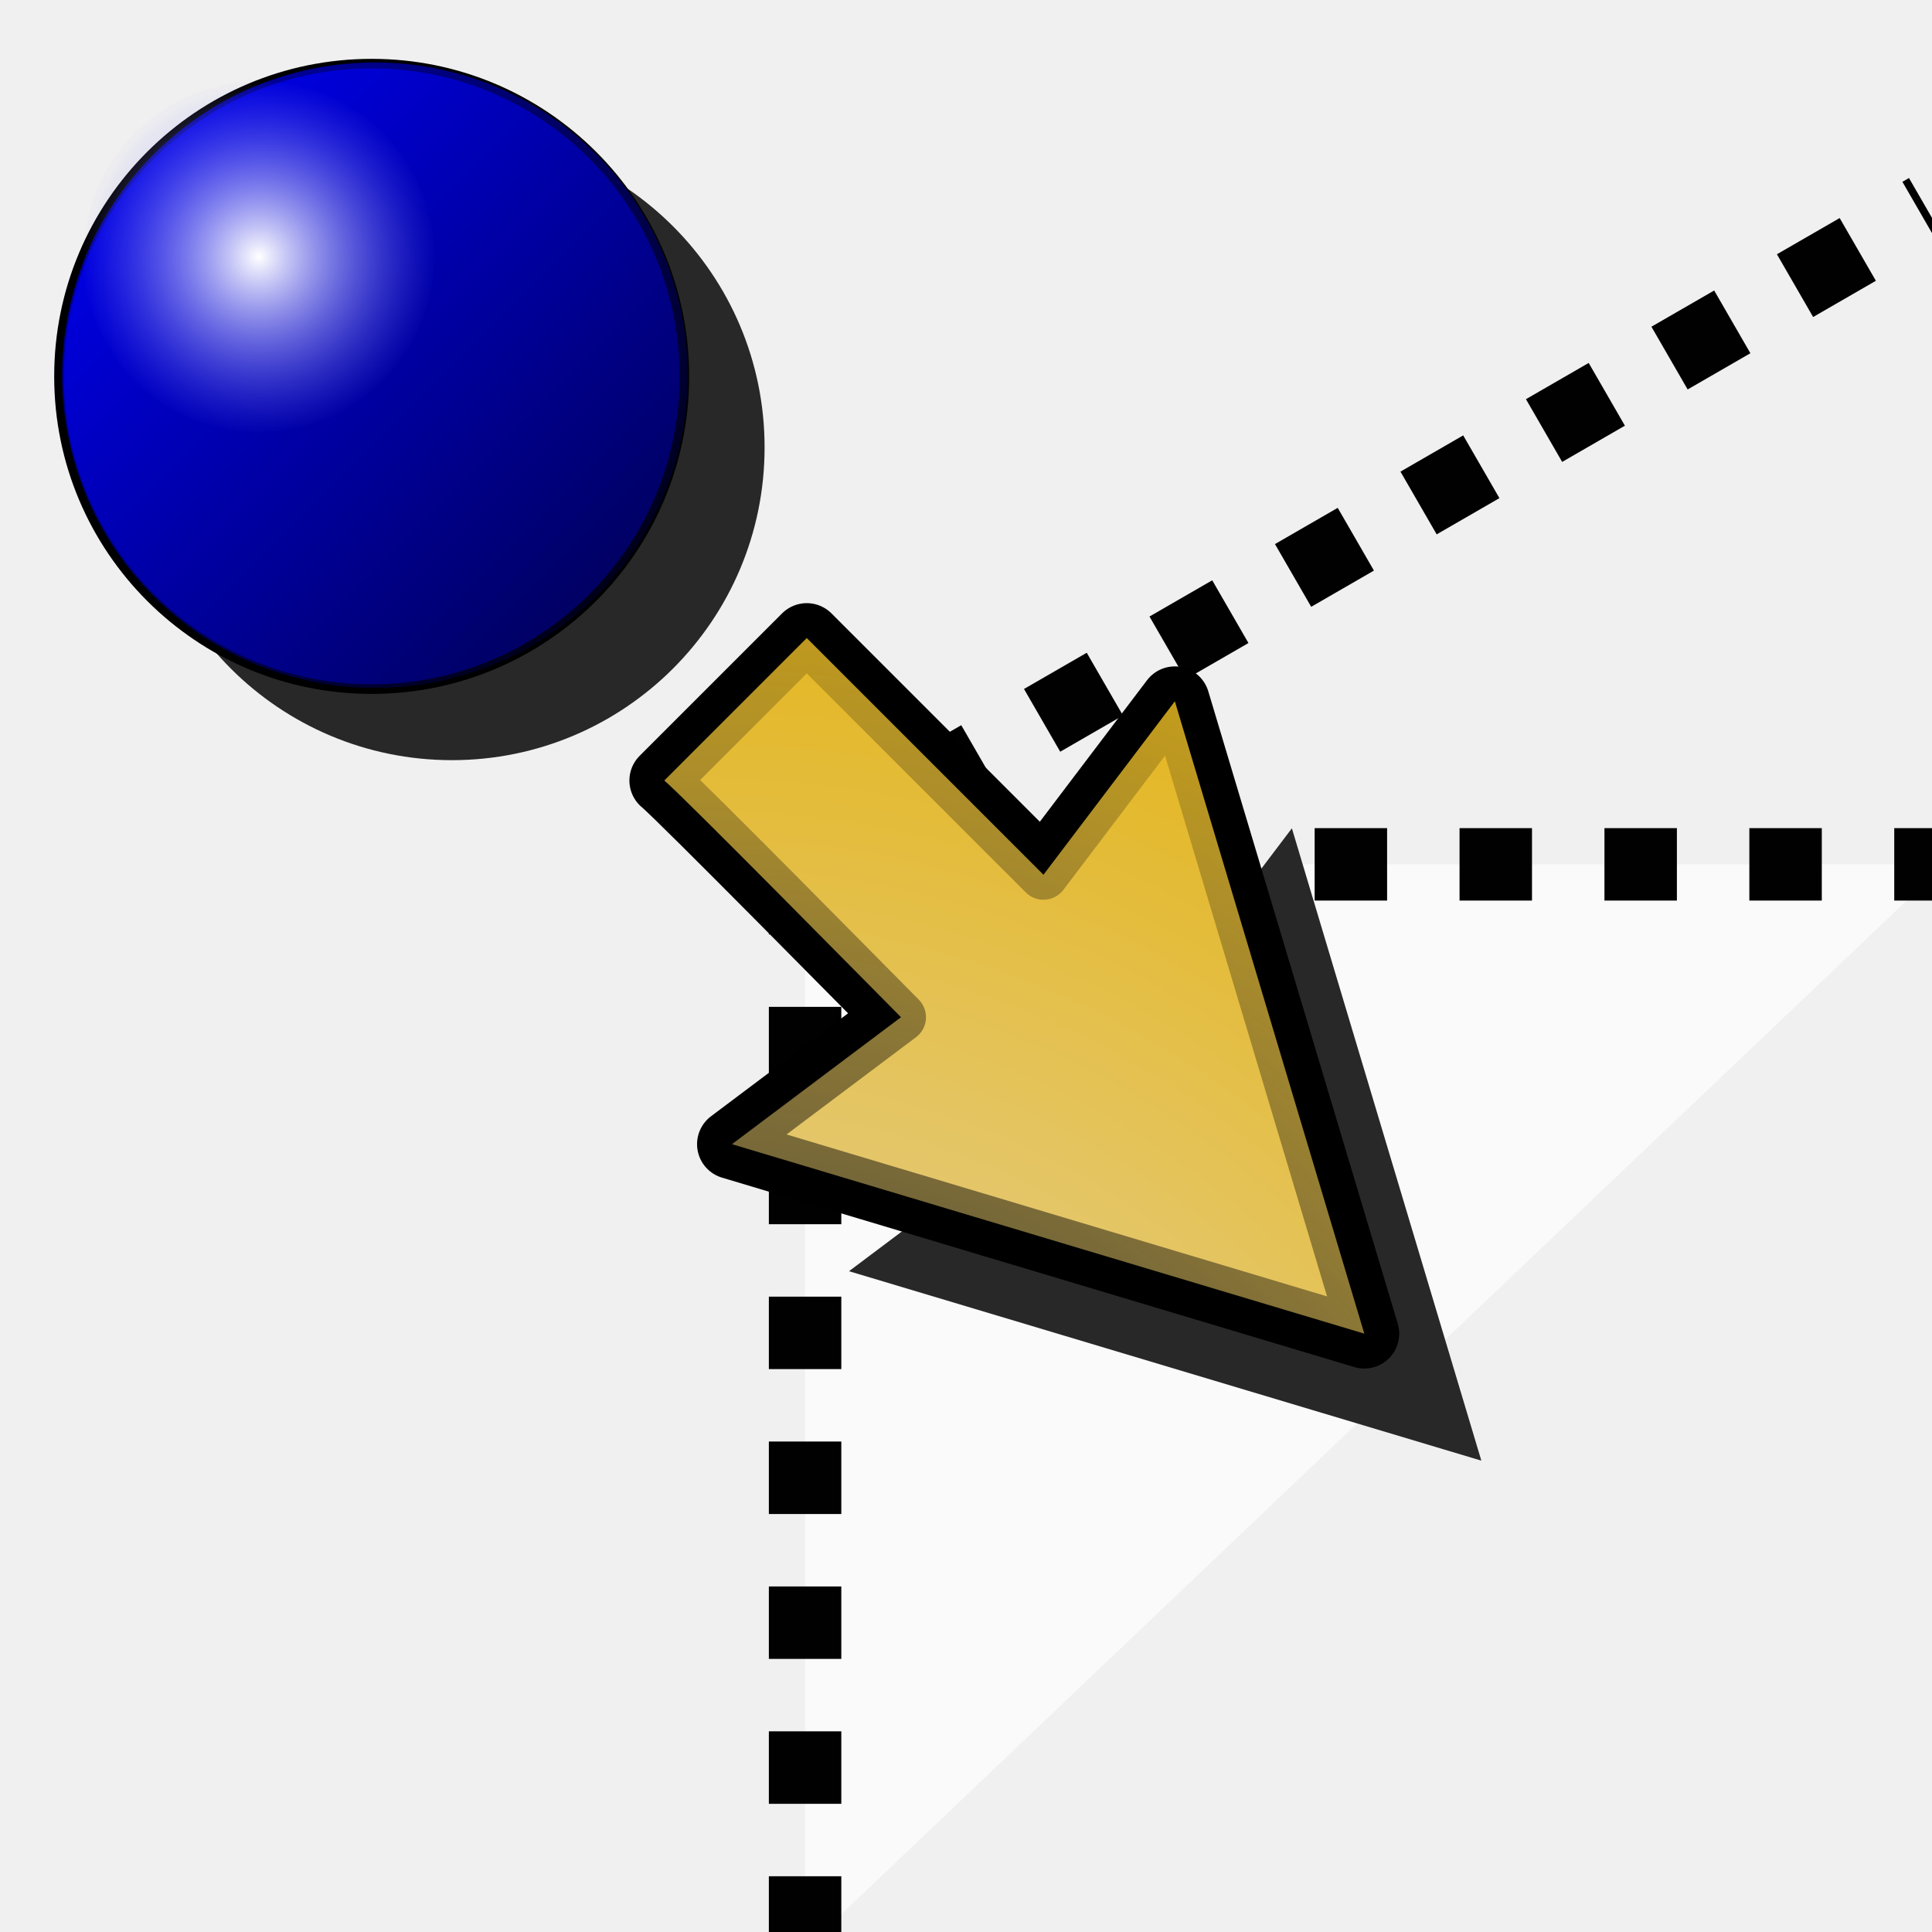
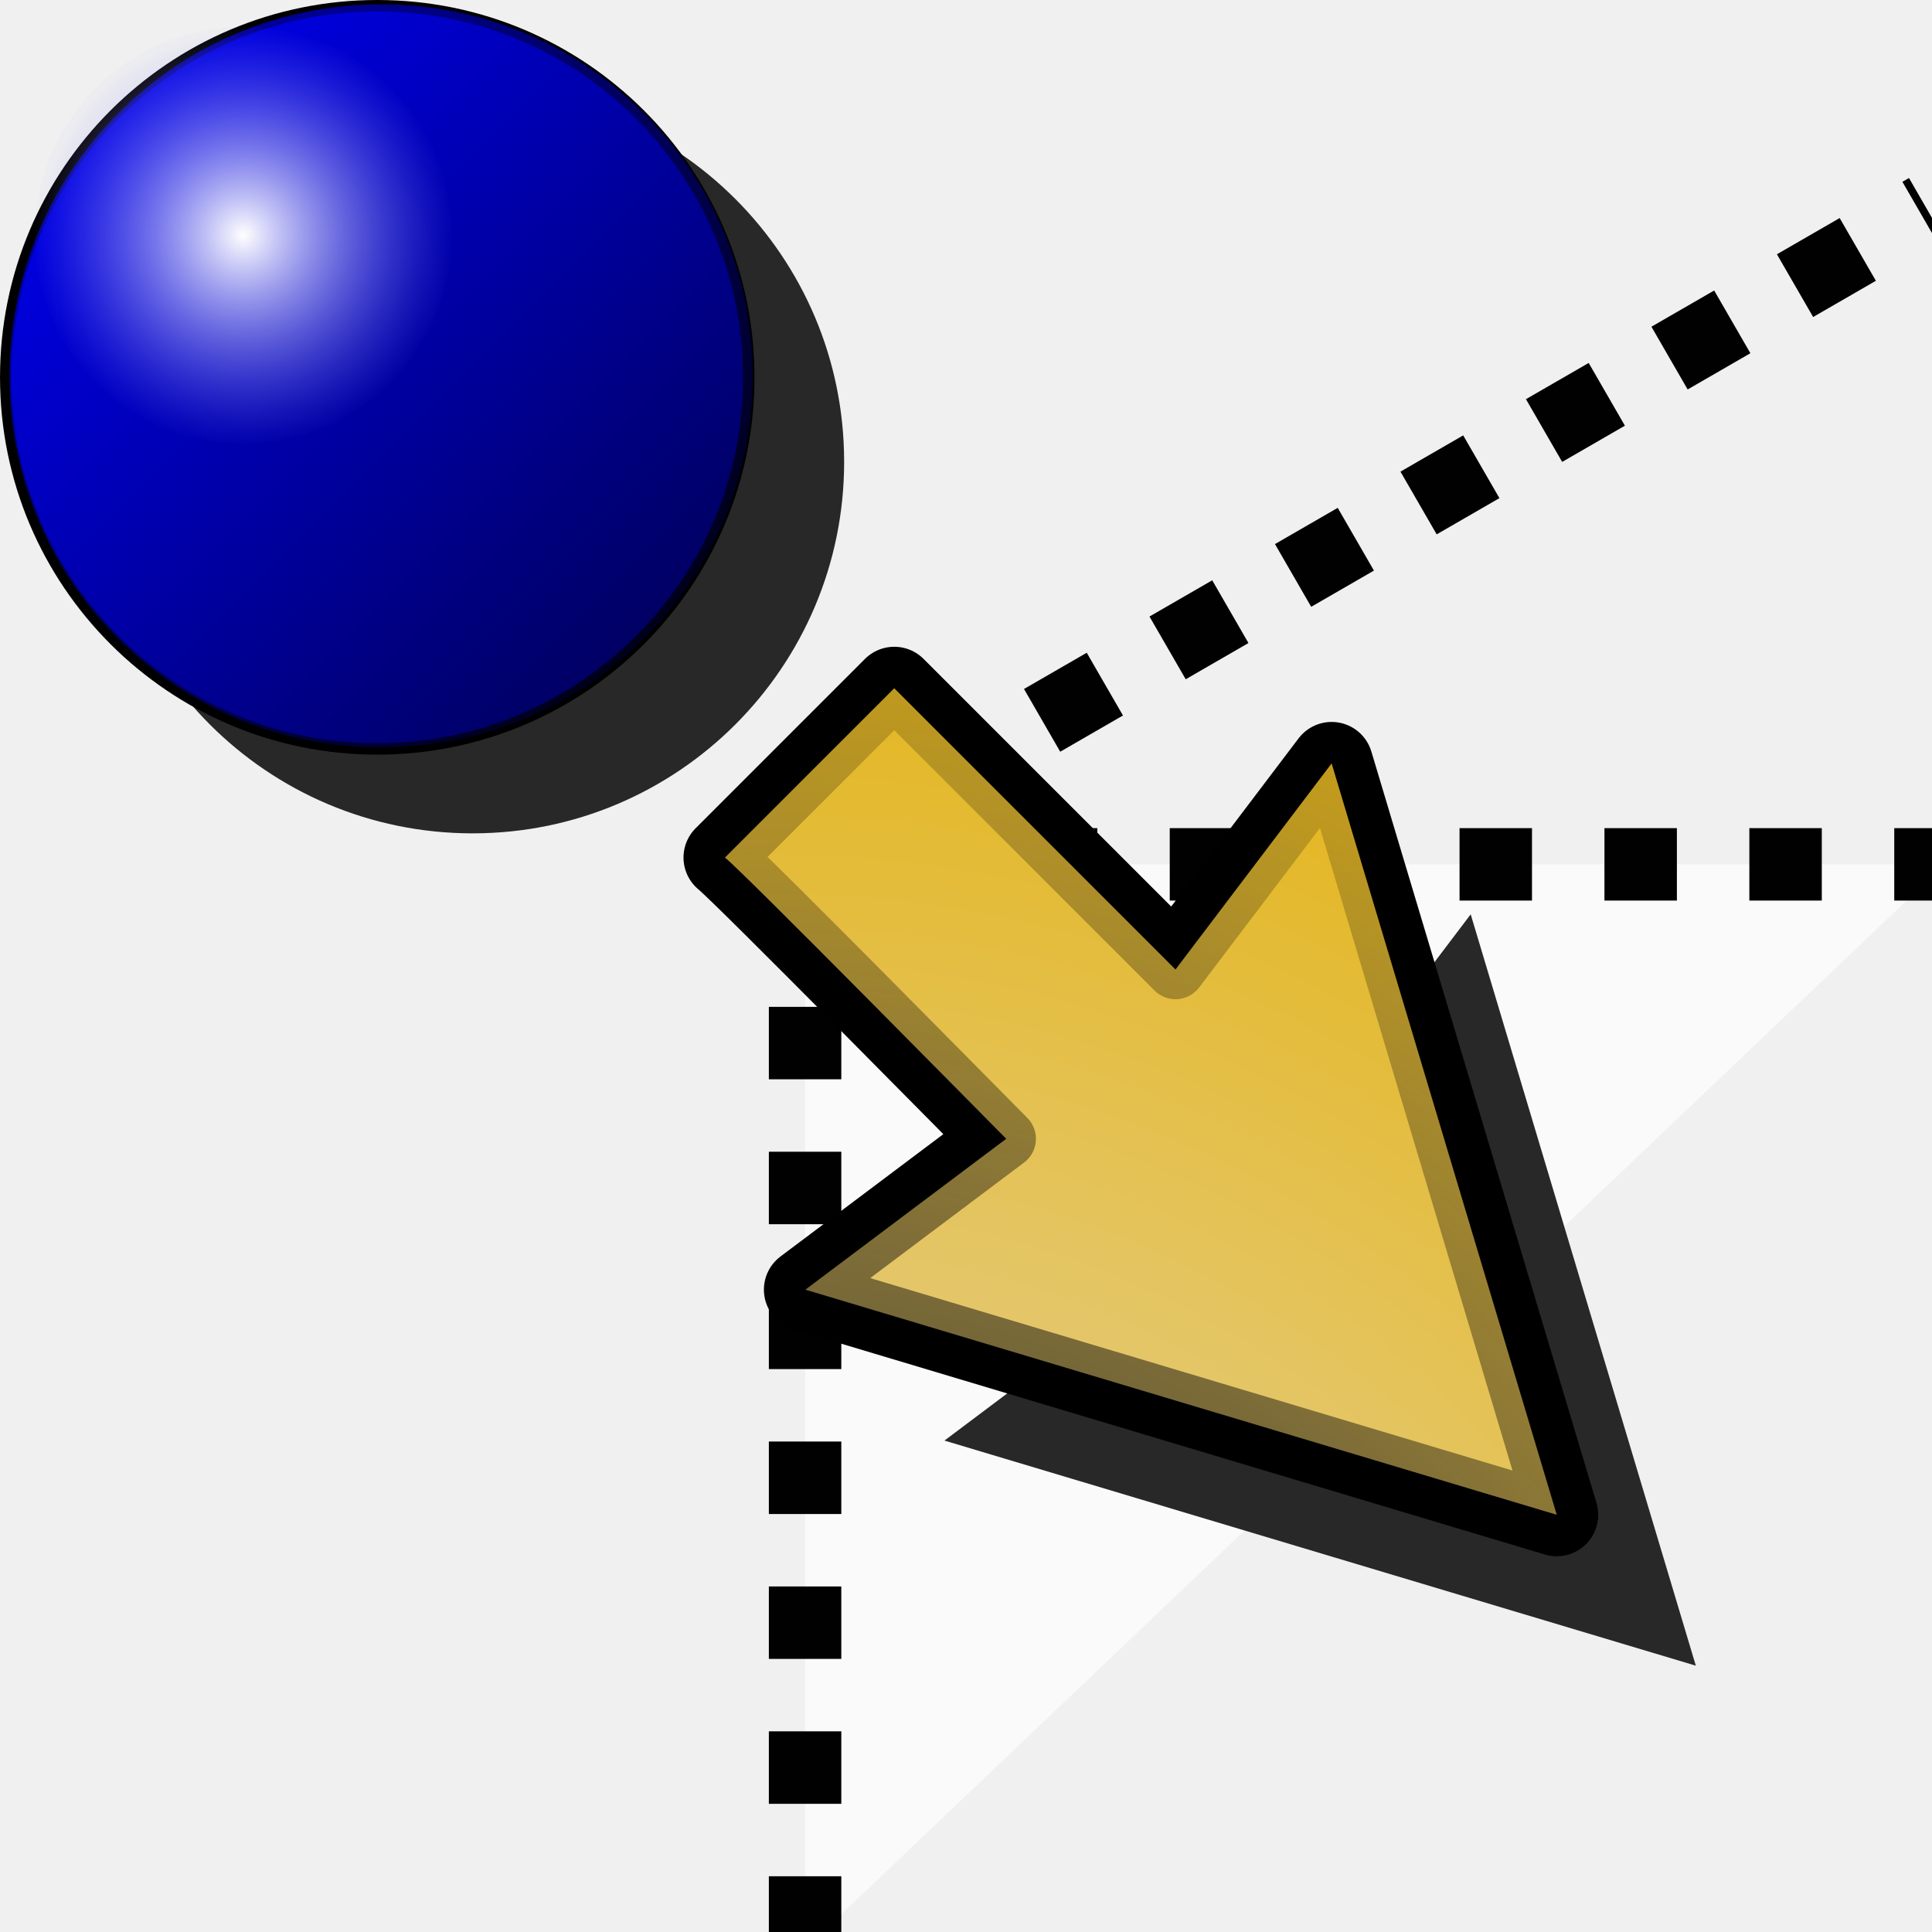
<svg xmlns="http://www.w3.org/2000/svg" xmlns:xlink="http://www.w3.org/1999/xlink" version="1.0" width="100" height="100" id="svg2">
  <defs id="defs4">
    <linearGradient id="linearGradient3189">
      <stop style="stop-color:#000000;stop-opacity:1;" offset="0" id="stop3191" />
      <stop style="stop-color:#000000;stop-opacity:0;" offset="1" id="stop3193" />
    </linearGradient>
    <radialGradient xlink:href="#linearGradient3189" id="radialGradient4239" gradientUnits="userSpaceOnUse" gradientTransform="matrix(-1.709378,0,0,1.91594,131.4157,2.94471)" cx="50.059" cy="48.854" fx="50.059" fy="48.854" r="42.138" />
    <linearGradient id="linearGradient3197">
      <stop style="stop-color:#e4e1e1;stop-opacity:1;" offset="0" id="stop3199" />
      <stop style="stop-color:#e4af00;stop-opacity:1;" offset="1" id="stop3201" />
    </linearGradient>
    <radialGradient xlink:href="#linearGradient3197" id="radialGradient4237" gradientUnits="userSpaceOnUse" gradientTransform="matrix(-1.709378,0,0,1.91594,131.4157,2.94471)" cx="50.059" cy="48.854" fx="50.059" fy="48.854" r="42.138" />
    <linearGradient id="linearGradient3384">
      <stop style="stop-color:#0000ff;stop-opacity:1;" offset="0" id="stop3386" />
      <stop style="stop-color:#000000;stop-opacity:1" offset="1" id="stop3388" />
    </linearGradient>
    <linearGradient id="linearGradient3252">
      <stop style="stop-color:#ffffff;stop-opacity:1" offset="0" id="stop3254" />
      <stop style="stop-color:#7f7fff;stop-opacity:0;" offset="1" id="stop3256" />
    </linearGradient>
    <radialGradient xlink:href="#linearGradient3252" id="radialGradient3562" gradientUnits="userSpaceOnUse" gradientTransform="matrix(0.2134373,0,0,0.2134373,19.80521,5.961047)" cx="58.012" cy="63.346" fx="58.012" fy="63.346" r="33.113" />
    <linearGradient xlink:href="#linearGradient3384" id="linearGradient3565" gradientUnits="userSpaceOnUse" gradientTransform="matrix(0.2688926,0.2688926,-0.2688926,0.2688926,38.22773,-8.449435)" x1="25.398" y1="63.346" x2="90.625" y2="63.346" />
-     <radialGradient xlink:href="#linearGradient3252" id="radialGradient2186" gradientUnits="userSpaceOnUse" gradientTransform="matrix(0.2785371,0,0,0.2785371,18.50361,4.230606)" cx="-18.344" cy="32.51" fx="-18.344" fy="32.51" r="33.113" />
-     <linearGradient xlink:href="#linearGradient3384" id="linearGradient2189" gradientUnits="userSpaceOnUse" gradientTransform="matrix(0.3509067,0.3509067,-0.3509067,0.3509067,42.54512,-14.57517)" x1="-30.659" y1="81.412" x2="61.597" y2="81.412" />
+     <radialGradient xlink:href="#linearGradient3252" id="radialGradient2186" gradientUnits="userSpaceOnUse" gradientTransform="matrix(0.3309716,0,0,0.3309716,18.65413,1.408154)" cx="-18.344" cy="32.51" fx="-18.344" fy="32.51" r="33.113" />
+     <linearGradient xlink:href="#linearGradient3384" id="linearGradient2189" gradientUnits="userSpaceOnUse" gradientTransform="matrix(0.4169648,0.4169648,-0.4169648,0.4169648,47.22146,-20.93781)" x1="-30.659" y1="81.412" x2="61.597" y2="81.412" />
    <radialGradient xlink:href="#linearGradient3197" id="radialGradient4224" gradientUnits="userSpaceOnUse" gradientTransform="matrix(-1.996536,-1.996536,-2.237799,2.237799,219.7134,115.817)" cx="50.059" cy="48.854" fx="50.059" fy="48.854" r="42.138" />
    <radialGradient xlink:href="#linearGradient3189" id="radialGradient4226" gradientUnits="userSpaceOnUse" gradientTransform="matrix(-1.996536,-1.996536,-2.237799,2.237799,219.7134,115.817)" cx="50.059" cy="48.854" fx="50.059" fy="48.854" r="42.138" />
  </defs>
-   <path id="path6824" style="fill:#282828;fill-opacity:1;fill-rule:evenodd;stroke:none;stroke-width:0.38px;stroke-linecap:butt;stroke-linejoin:miter;stroke-opacity:1" d="M 39.575,23.158 C 39.577,32.098 32.33,39.346 23.391,39.346 C 14.451,39.346 7.205,32.098 7.206,23.158 C 7.205,14.219 14.451,6.971 23.391,6.971 C 32.33,6.971 39.577,14.219 39.575,23.158 L 39.575,23.158 z " />
-   <path id="path3474" style="fill:#0000ff;fill-opacity:1;fill-rule:evenodd;stroke:#000000;stroke-width:0.496px;stroke-linecap:butt;stroke-linejoin:miter;stroke-opacity:1" d="M 35.422,19.481 C 35.424,28.421 28.177,35.669 19.238,35.669 C 10.298,35.669 3.051,28.421 3.053,19.481 C 3.051,10.542 10.298,3.294 19.238,3.294 C 28.177,3.294 35.424,10.542 35.422,19.481 L 35.422,19.481 z " />
-   <path id="path3476" style="opacity:0.717;fill:url(#linearGradient2189);fill-opacity:1;fill-rule:evenodd;stroke:none;stroke-width:1px;stroke-linecap:butt;stroke-linejoin:miter;stroke-opacity:1" d="M 30.85,30.865 C 24.53,37.188 14.28,37.189 7.959,30.867 C 1.638,24.546 1.639,14.297 7.961,7.977 C 14.281,1.654 24.53,1.653 30.852,7.975 C 37.173,14.296 37.172,24.545 30.85,30.865 L 30.85,30.865 z " />
-   <path id="path3478" style="fill:url(#radialGradient2186);fill-opacity:1;fill-rule:evenodd;stroke:none;stroke-width:1px;stroke-linecap:butt;stroke-linejoin:miter;stroke-opacity:1" d="M 22.478,13.286 C 22.479,18.303 18.412,22.371 13.394,22.371 C 8.376,22.371 4.309,18.303 4.31,13.286 C 4.309,8.268 8.376,4.2 13.394,4.2 C 18.412,4.2 22.479,8.268 22.478,13.286 L 22.478,13.286 z " />
+   <path id="path6824" style="fill:#282828;fill-opacity:1;fill-rule:evenodd;stroke:none" d="m 43.693,23.899 c 0.002,10.623 -8.609,19.235 -19.231,19.235 -10.623,0 -19.233,-8.612 -19.231,-19.235 C 5.228,13.276 13.839,4.664 24.461,4.664 c 10.623,0 19.233,8.612 19.231,19.235 l 0,0 z" />
+   <path id="path3474" style="fill:#0000ff;fill-opacity:1;fill-rule:evenodd;stroke:#000000;stroke-width:0.59px;stroke-linecap:butt;stroke-linejoin:miter;stroke-opacity:1" d="m 38.758,19.53 c 0.002,10.623 -8.609,19.235 -19.231,19.235 -10.623,0 -19.233,-8.612 -19.231,-19.235 C 0.293,8.907 8.904,0.295 19.526,0.295 c 10.623,0 19.233,8.612 19.231,19.235 l 0,0 z" />
+   <path id="path3476" style="opacity:0.717;fill:url(#linearGradient2189);fill-opacity:1;fill-rule:evenodd;stroke:none" d="m 33.324,33.057 c -7.51,7.513 -19.688,7.514 -27.2,0.002 -7.511,-7.511 -7.51,-19.69 0.002,-27.2 7.51,-7.513 19.688,-7.514 27.2,-0.002 7.511,7.511 7.51,19.69 -0.002,27.2 l 0,0 z" />
+   <path id="path3478" style="fill:url(#radialGradient2186);fill-opacity:1;fill-rule:evenodd;stroke:none" d="m 23.377,12.168 c 0.001,5.962 -4.832,10.796 -10.794,10.796 -5.962,0 -10.795,-4.834 -10.794,-10.796 C 1.788,6.206 6.621,1.372 12.583,1.372 c 5.962,0 10.795,4.834 10.794,10.796 l 0,0 z" />
  <path style="fill:#ffffff;fill-opacity:0.646;fill-rule:evenodd;stroke:#000100;stroke-width:3.75;stroke-linecap:butt;stroke-linejoin:round;stroke-miterlimit:4;stroke-dashoffset:0;stroke-opacity:1;stroke-dasharray:3.75,3.75" d="M 41.671,100.864 L 41.671,44.739 L 100.66,44.739" id="rect2192" />
  <path style="fill:#ffffff;fill-opacity:0.646;fill-rule:evenodd;stroke:#000100;stroke-width:3.75;stroke-linecap:butt;stroke-linejoin:round;stroke-miterlimit:4;stroke-dashoffset:0;stroke-opacity:1;stroke-dasharray:3.75,3.75" d="M 40.949,44.785 L 99.746,10.838" id="path2195" />
-   <path style="fill:#282828;fill-opacity:1;fill-rule:evenodd;stroke:none;stroke-width:4.037;stroke-linecap:round;stroke-linejoin:round;stroke-miterlimit:4;stroke-dashoffset:0;stroke-opacity:1" d="M 60.068,51.85 L 66.868,42.873 L 76.674,75.603 L 43.944,65.797 L 52.693,59.225 C 51.853,58.385 41.343,47.709 40.442,46.974 L 47.817,39.599 L 60.068,51.85 z " id="path4225" />
-   <g id="g4220" transform="matrix(-0.4531733,-0.4531733,-0.4531733,0.4531733,97.86499,52.3505)">
-     <path id="path3242" d="M 56.192,40.582 L 58.594,23.174 L 11.662,48.466 L 58.594,73.759 L 56.192,56.855 C 58.046,56.855 81.42,56.671 83.226,56.855 L 83.226,40.582 L 56.192,40.582 z " style="fill:none;fill-opacity:1;fill-rule:evenodd;stroke:#000000;stroke-width:5.637;stroke-linecap:round;stroke-linejoin:round;stroke-miterlimit:4;stroke-dasharray:none;stroke-dashoffset:0;stroke-opacity:1" />
-     <path id="path3176" d="M 56.192,40.582 L 58.594,23.174 L 11.662,48.466 L 58.594,73.759 L 56.192,56.855 C 58.046,56.855 81.42,56.671 83.226,56.855 L 83.226,40.582 L 56.192,40.582 z " style="fill:url(#radialGradient4224);fill-opacity:1;fill-rule:evenodd;stroke:url(#radialGradient4226);stroke-width:4.037;stroke-linecap:round;stroke-linejoin:round;stroke-miterlimit:4;stroke-dashoffset:0;stroke-opacity:1" />
+   <path style="fill:#282828;fill-opacity:1;fill-rule:evenodd;stroke:none" d="M 68.042,57.992 76.123,47.325 87.776,86.216 48.884,74.564 59.28,66.755 C 58.282,65.757 45.794,53.071 44.722,52.198 l 8.763,-8.763 14.557,14.557 z" id="path4225" />
+   <g id="g4220" transform="matrix(-0.538483,-0.538483,-0.538483,0.538483,112.9553,58.5866)">
+     <path id="path3242" d="m 56.192,40.582 2.402,-17.408 -46.932,25.292 46.932,25.292 -2.402,-16.904 c 1.854,0 25.228,-0.184 27.034,0 l 0,-16.273 -27.034,0 z" style="fill:none;stroke:#000000;stroke-width:5.637;stroke-linecap:round;stroke-linejoin:round;stroke-miterlimit:4;stroke-opacity:1;stroke-dasharray:none;stroke-dashoffset:0" />
+     <path id="path3176" d="M 56.192,40.582 58.594,23.174 11.662,48.466 58.594,73.759 56.192,56.855 c 1.854,0 25.228,-0.184 27.034,0 l 0,-16.273 -27.034,0 z" style="fill:url(#radialGradient4224);fill-opacity:1;fill-rule:evenodd;stroke:url(#radialGradient4226);stroke-width:4.037;stroke-linecap:round;stroke-linejoin:round;stroke-miterlimit:4;stroke-opacity:1;stroke-dashoffset:0" />
  </g>
</svg>
